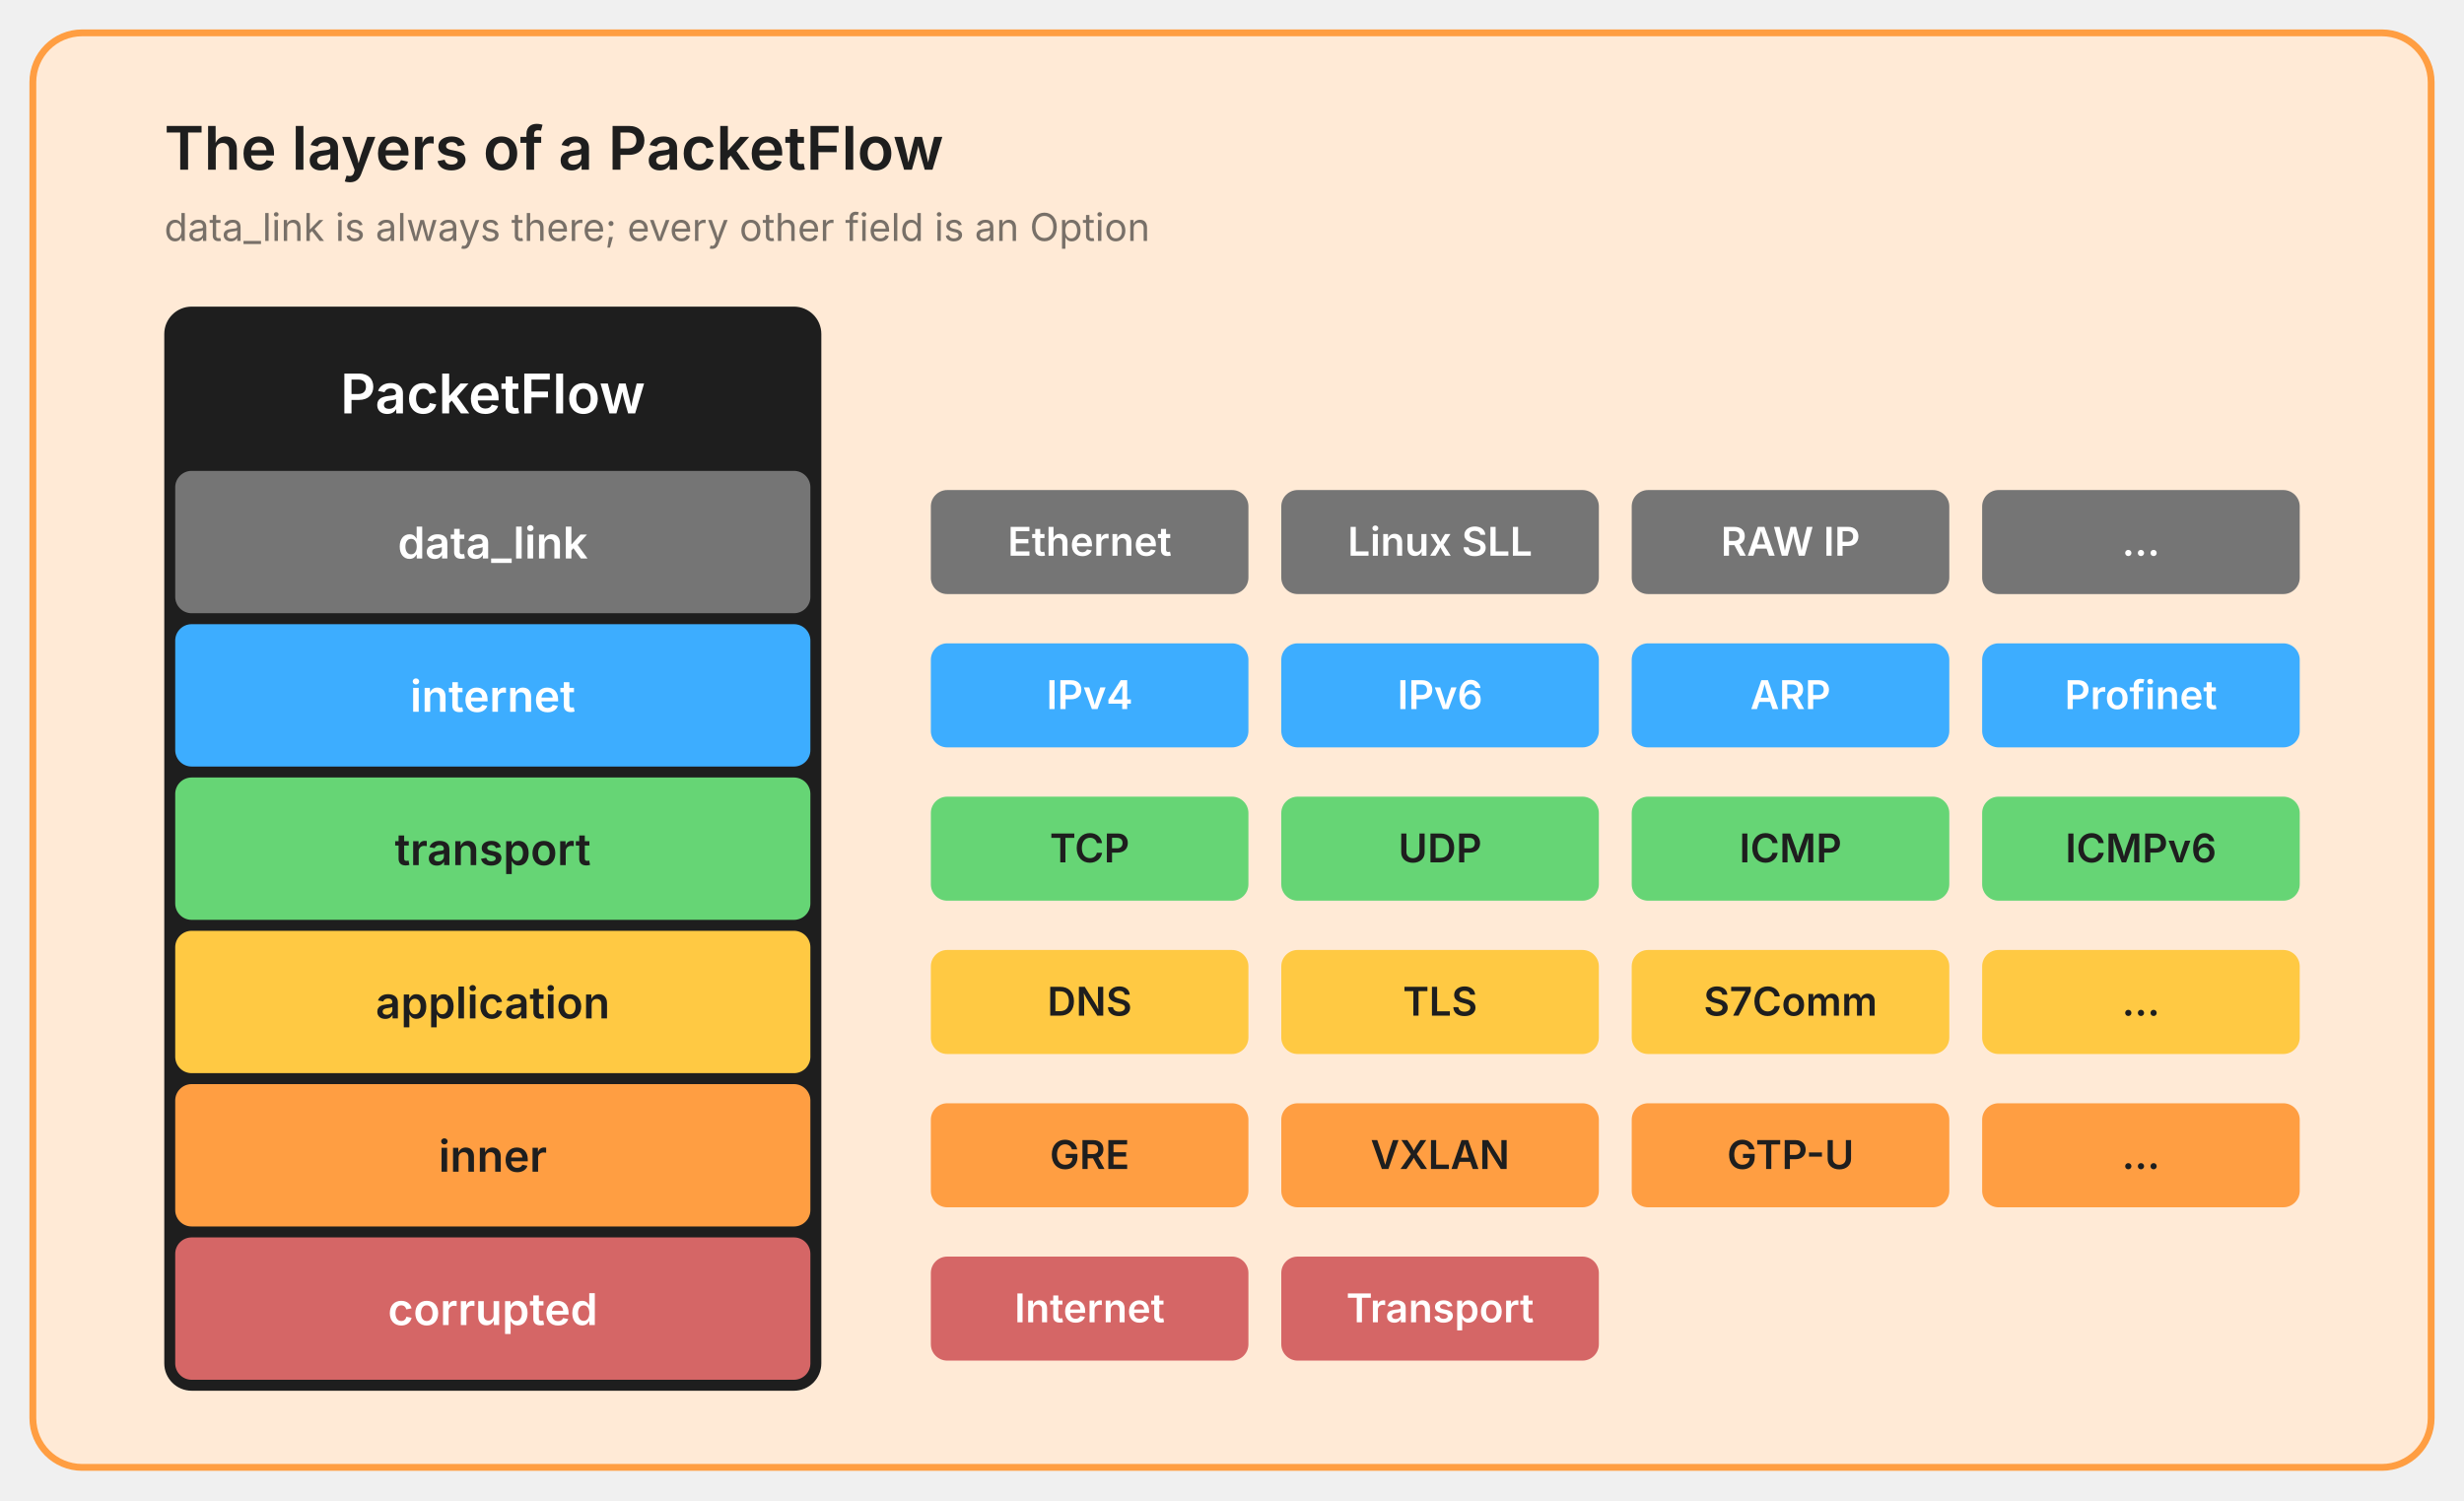
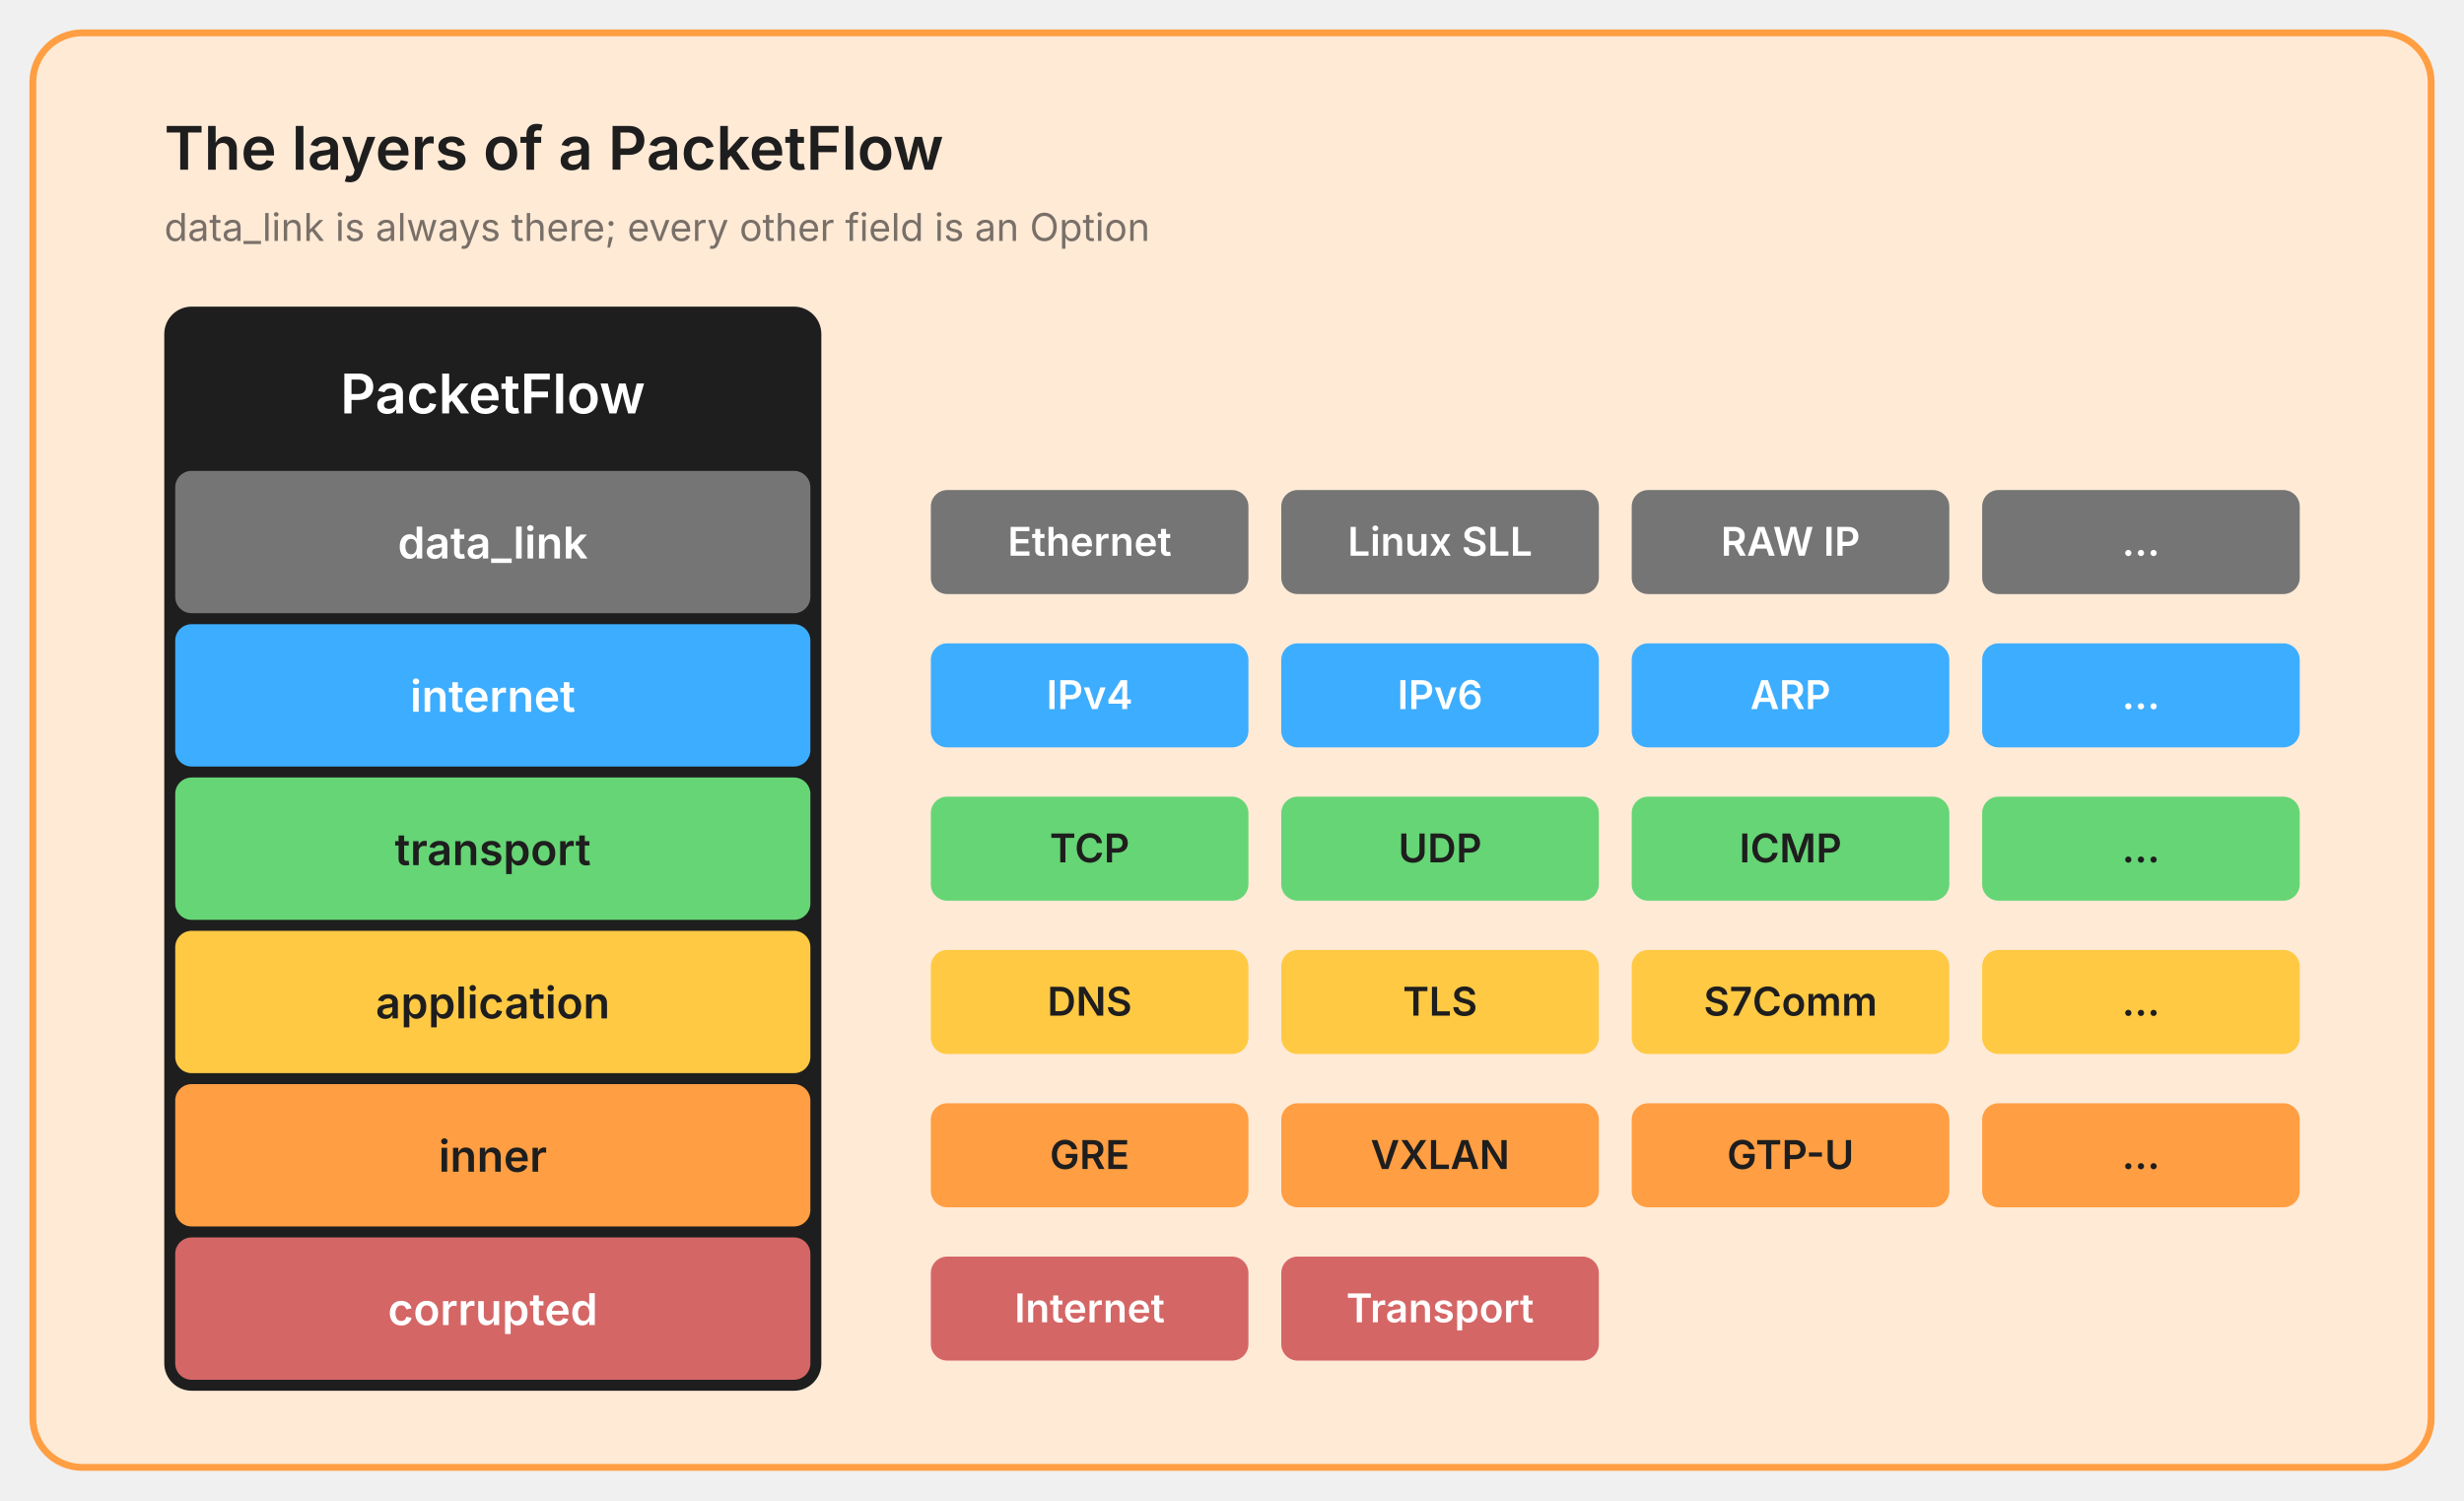
<svg xmlns="http://www.w3.org/2000/svg" viewBox="0 0 900 548" width="900" height="548" role="img" aria-labelledby="t d">
  <rect x="12" y="12" width="876" height="524" rx="18" fill="#FFEAD6" stroke="#FF9E42" stroke-width="2.5" />
  <text x="60" y="62" font-family="Inter, ui-sans-serif, system-ui, -apple-system, 'Segoe UI', Roboto, Helvetica, Arial, sans-serif" font-size="22" font-weight="600" fill="#1E1E1E" text-anchor="start">The layers of a PacketFlow</text>
  <text x="60" y="88" font-family="Inter, ui-sans-serif, system-ui, -apple-system, 'Segoe UI', Roboto, Helvetica, Arial, sans-serif" font-size="14" font-weight="400" fill="#1E1E1E" fill-opacity="0.6" text-anchor="start">data_link is always there; every other field is an Option</text>
  <rect x="60" y="112" width="240" height="396" rx="10" fill="#1E1E1E" />
  <text x="180.0" y="151.0" font-family="Inter, ui-sans-serif, system-ui, -apple-system, 'Segoe UI', Roboto, Helvetica, Arial, sans-serif" font-size="20" font-weight="600" fill="#FFFFFF" text-anchor="middle">PacketFlow</text>
  <rect x="64" y="172" width="232" height="52" rx="6" fill="#757575" />
  <text x="180.0" y="204.0" font-family="Inter, ui-sans-serif, system-ui, -apple-system, 'Segoe UI', Roboto, Helvetica, Arial, sans-serif" font-size="16" font-weight="600" fill="#FFFFFF" text-anchor="middle">data_link</text>
  <rect x="64" y="228" width="232" height="52" rx="6" fill="#3DADFF" />
  <text x="180.0" y="260.0" font-family="Inter, ui-sans-serif, system-ui, -apple-system, 'Segoe UI', Roboto, Helvetica, Arial, sans-serif" font-size="16" font-weight="600" fill="#FFFFFF" text-anchor="middle">internet</text>
  <rect x="64" y="284" width="232" height="52" rx="6" fill="#66D575" />
  <text x="180.0" y="316.0" font-family="Inter, ui-sans-serif, system-ui, -apple-system, 'Segoe UI', Roboto, Helvetica, Arial, sans-serif" font-size="16" font-weight="600" fill="#1E1E1E" text-anchor="middle">transport</text>
  <rect x="64" y="340" width="232" height="52" rx="6" fill="#FFC943" />
  <text x="180.0" y="372.0" font-family="Inter, ui-sans-serif, system-ui, -apple-system, 'Segoe UI', Roboto, Helvetica, Arial, sans-serif" font-size="16" font-weight="600" fill="#1E1E1E" text-anchor="middle">application</text>
  <rect x="64" y="396" width="232" height="52" rx="6" fill="#FF9E42" />
  <text x="180.0" y="428.0" font-family="Inter, ui-sans-serif, system-ui, -apple-system, 'Segoe UI', Roboto, Helvetica, Arial, sans-serif" font-size="16" font-weight="600" fill="#1E1E1E" text-anchor="middle">inner</text>
  <rect x="64" y="452" width="232" height="52" rx="6" fill="#D56666" />
  <text x="180.0" y="484.0" font-family="Inter, ui-sans-serif, system-ui, -apple-system, 'Segoe UI', Roboto, Helvetica, Arial, sans-serif" font-size="16" font-weight="600" fill="#FFFFFF" text-anchor="middle">corrupted</text>
  <rect x="340" y="179.0" width="116" height="38" rx="6" fill="#757575" />
  <text x="398.0" y="203.0" font-family="Inter, ui-sans-serif, system-ui, -apple-system, 'Segoe UI', Roboto, Helvetica, Arial, sans-serif" font-size="14.5" font-weight="600" fill="#FFFFFF" text-anchor="middle">Ethernet</text>
  <rect x="468" y="179.0" width="116" height="38" rx="6" fill="#757575" />
  <text x="526.0" y="203.0" font-family="Inter, ui-sans-serif, system-ui, -apple-system, 'Segoe UI', Roboto, Helvetica, Arial, sans-serif" font-size="14.5" font-weight="600" fill="#FFFFFF" text-anchor="middle">Linux SLL</text>
  <rect x="596" y="179.0" width="116" height="38" rx="6" fill="#757575" />
  <text x="654.0" y="203.0" font-family="Inter, ui-sans-serif, system-ui, -apple-system, 'Segoe UI', Roboto, Helvetica, Arial, sans-serif" font-size="14.5" font-weight="600" fill="#FFFFFF" text-anchor="middle">RAW IP</text>
  <rect x="724" y="179.0" width="116" height="38" rx="6" fill="#757575" />
  <text x="782.0" y="203.0" font-family="Inter, ui-sans-serif, system-ui, -apple-system, 'Segoe UI', Roboto, Helvetica, Arial, sans-serif" font-size="14.5" font-weight="600" fill="#FFFFFF" text-anchor="middle">…</text>
  <rect x="340" y="235.0" width="116" height="38" rx="6" fill="#3DADFF" />
  <text x="398.0" y="259.0" font-family="Inter, ui-sans-serif, system-ui, -apple-system, 'Segoe UI', Roboto, Helvetica, Arial, sans-serif" font-size="14.5" font-weight="600" fill="#FFFFFF" text-anchor="middle">IPv4</text>
  <rect x="468" y="235.0" width="116" height="38" rx="6" fill="#3DADFF" />
  <text x="526.0" y="259.0" font-family="Inter, ui-sans-serif, system-ui, -apple-system, 'Segoe UI', Roboto, Helvetica, Arial, sans-serif" font-size="14.5" font-weight="600" fill="#FFFFFF" text-anchor="middle">IPv6</text>
  <rect x="596" y="235.0" width="116" height="38" rx="6" fill="#3DADFF" />
  <text x="654.0" y="259.0" font-family="Inter, ui-sans-serif, system-ui, -apple-system, 'Segoe UI', Roboto, Helvetica, Arial, sans-serif" font-size="14.5" font-weight="600" fill="#FFFFFF" text-anchor="middle">ARP</text>
  <rect x="724" y="235.0" width="116" height="38" rx="6" fill="#3DADFF" />
-   <text x="782.0" y="259.0" font-family="Inter, ui-sans-serif, system-ui, -apple-system, 'Segoe UI', Roboto, Helvetica, Arial, sans-serif" font-size="14.5" font-weight="600" fill="#FFFFFF" text-anchor="middle">Profinet</text>
+   <text x="782.0" y="259.0" font-family="Inter, ui-sans-serif, system-ui, -apple-system, 'Segoe UI', Roboto, Helvetica, Arial, sans-serif" font-size="14.5" font-weight="600" fill="#FFFFFF" text-anchor="middle">…</text>
  <rect x="340" y="291.0" width="116" height="38" rx="6" fill="#66D575" />
  <text x="398.0" y="315.0" font-family="Inter, ui-sans-serif, system-ui, -apple-system, 'Segoe UI', Roboto, Helvetica, Arial, sans-serif" font-size="14.5" font-weight="600" fill="#1E1E1E" text-anchor="middle">TCP</text>
  <rect x="468" y="291.0" width="116" height="38" rx="6" fill="#66D575" />
  <text x="526.0" y="315.0" font-family="Inter, ui-sans-serif, system-ui, -apple-system, 'Segoe UI', Roboto, Helvetica, Arial, sans-serif" font-size="14.5" font-weight="600" fill="#1E1E1E" text-anchor="middle">UDP</text>
  <rect x="596" y="291.0" width="116" height="38" rx="6" fill="#66D575" />
  <text x="654.0" y="315.0" font-family="Inter, ui-sans-serif, system-ui, -apple-system, 'Segoe UI', Roboto, Helvetica, Arial, sans-serif" font-size="14.5" font-weight="600" fill="#1E1E1E" text-anchor="middle">ICMP</text>
  <rect x="724" y="291.0" width="116" height="38" rx="6" fill="#66D575" />
-   <text x="782.0" y="315.0" font-family="Inter, ui-sans-serif, system-ui, -apple-system, 'Segoe UI', Roboto, Helvetica, Arial, sans-serif" font-size="14.5" font-weight="600" fill="#1E1E1E" text-anchor="middle">ICMPv6</text>
+   <text x="782.0" y="315.0" font-family="Inter, ui-sans-serif, system-ui, -apple-system, 'Segoe UI', Roboto, Helvetica, Arial, sans-serif" font-size="14.5" font-weight="600" fill="#1E1E1E" text-anchor="middle">…</text>
  <rect x="340" y="347.0" width="116" height="38" rx="6" fill="#FFC943" />
  <text x="398.0" y="371.0" font-family="Inter, ui-sans-serif, system-ui, -apple-system, 'Segoe UI', Roboto, Helvetica, Arial, sans-serif" font-size="14.5" font-weight="600" fill="#1E1E1E" text-anchor="middle">DNS</text>
  <rect x="468" y="347.0" width="116" height="38" rx="6" fill="#FFC943" />
  <text x="526.0" y="371.0" font-family="Inter, ui-sans-serif, system-ui, -apple-system, 'Segoe UI', Roboto, Helvetica, Arial, sans-serif" font-size="14.5" font-weight="600" fill="#1E1E1E" text-anchor="middle">TLS</text>
  <rect x="596" y="347.0" width="116" height="38" rx="6" fill="#FFC943" />
  <text x="654.0" y="371.0" font-family="Inter, ui-sans-serif, system-ui, -apple-system, 'Segoe UI', Roboto, Helvetica, Arial, sans-serif" font-size="14.5" font-weight="600" fill="#1E1E1E" text-anchor="middle">S7Comm</text>
  <rect x="724" y="347.0" width="116" height="38" rx="6" fill="#FFC943" />
  <text x="782.0" y="371.0" font-family="Inter, ui-sans-serif, system-ui, -apple-system, 'Segoe UI', Roboto, Helvetica, Arial, sans-serif" font-size="14.5" font-weight="600" fill="#1E1E1E" text-anchor="middle">…</text>
  <rect x="340" y="403.0" width="116" height="38" rx="6" fill="#FF9E42" />
  <text x="398.0" y="427.0" font-family="Inter, ui-sans-serif, system-ui, -apple-system, 'Segoe UI', Roboto, Helvetica, Arial, sans-serif" font-size="14.5" font-weight="600" fill="#1E1E1E" text-anchor="middle">GRE</text>
  <rect x="468" y="403.0" width="116" height="38" rx="6" fill="#FF9E42" />
  <text x="526.0" y="427.0" font-family="Inter, ui-sans-serif, system-ui, -apple-system, 'Segoe UI', Roboto, Helvetica, Arial, sans-serif" font-size="14.5" font-weight="600" fill="#1E1E1E" text-anchor="middle">VXLAN</text>
  <rect x="596" y="403.0" width="116" height="38" rx="6" fill="#FF9E42" />
  <text x="654.0" y="427.0" font-family="Inter, ui-sans-serif, system-ui, -apple-system, 'Segoe UI', Roboto, Helvetica, Arial, sans-serif" font-size="14.5" font-weight="600" fill="#1E1E1E" text-anchor="middle">GTP-U</text>
  <rect x="724" y="403.0" width="116" height="38" rx="6" fill="#FF9E42" />
  <text x="782.0" y="427.0" font-family="Inter, ui-sans-serif, system-ui, -apple-system, 'Segoe UI', Roboto, Helvetica, Arial, sans-serif" font-size="14.5" font-weight="600" fill="#1E1E1E" text-anchor="middle">…</text>
  <rect x="340" y="459.0" width="116" height="38" rx="6" fill="#D56666" />
  <text x="398.0" y="483.0" font-family="Inter, ui-sans-serif, system-ui, -apple-system, 'Segoe UI', Roboto, Helvetica, Arial, sans-serif" font-size="14.5" font-weight="600" fill="#FFFFFF" text-anchor="middle">Internet</text>
  <rect x="468" y="459.0" width="116" height="38" rx="6" fill="#D56666" />
  <text x="526.0" y="483.0" font-family="Inter, ui-sans-serif, system-ui, -apple-system, 'Segoe UI', Roboto, Helvetica, Arial, sans-serif" font-size="14.5" font-weight="600" fill="#FFFFFF" text-anchor="middle">Transport</text>
</svg>
